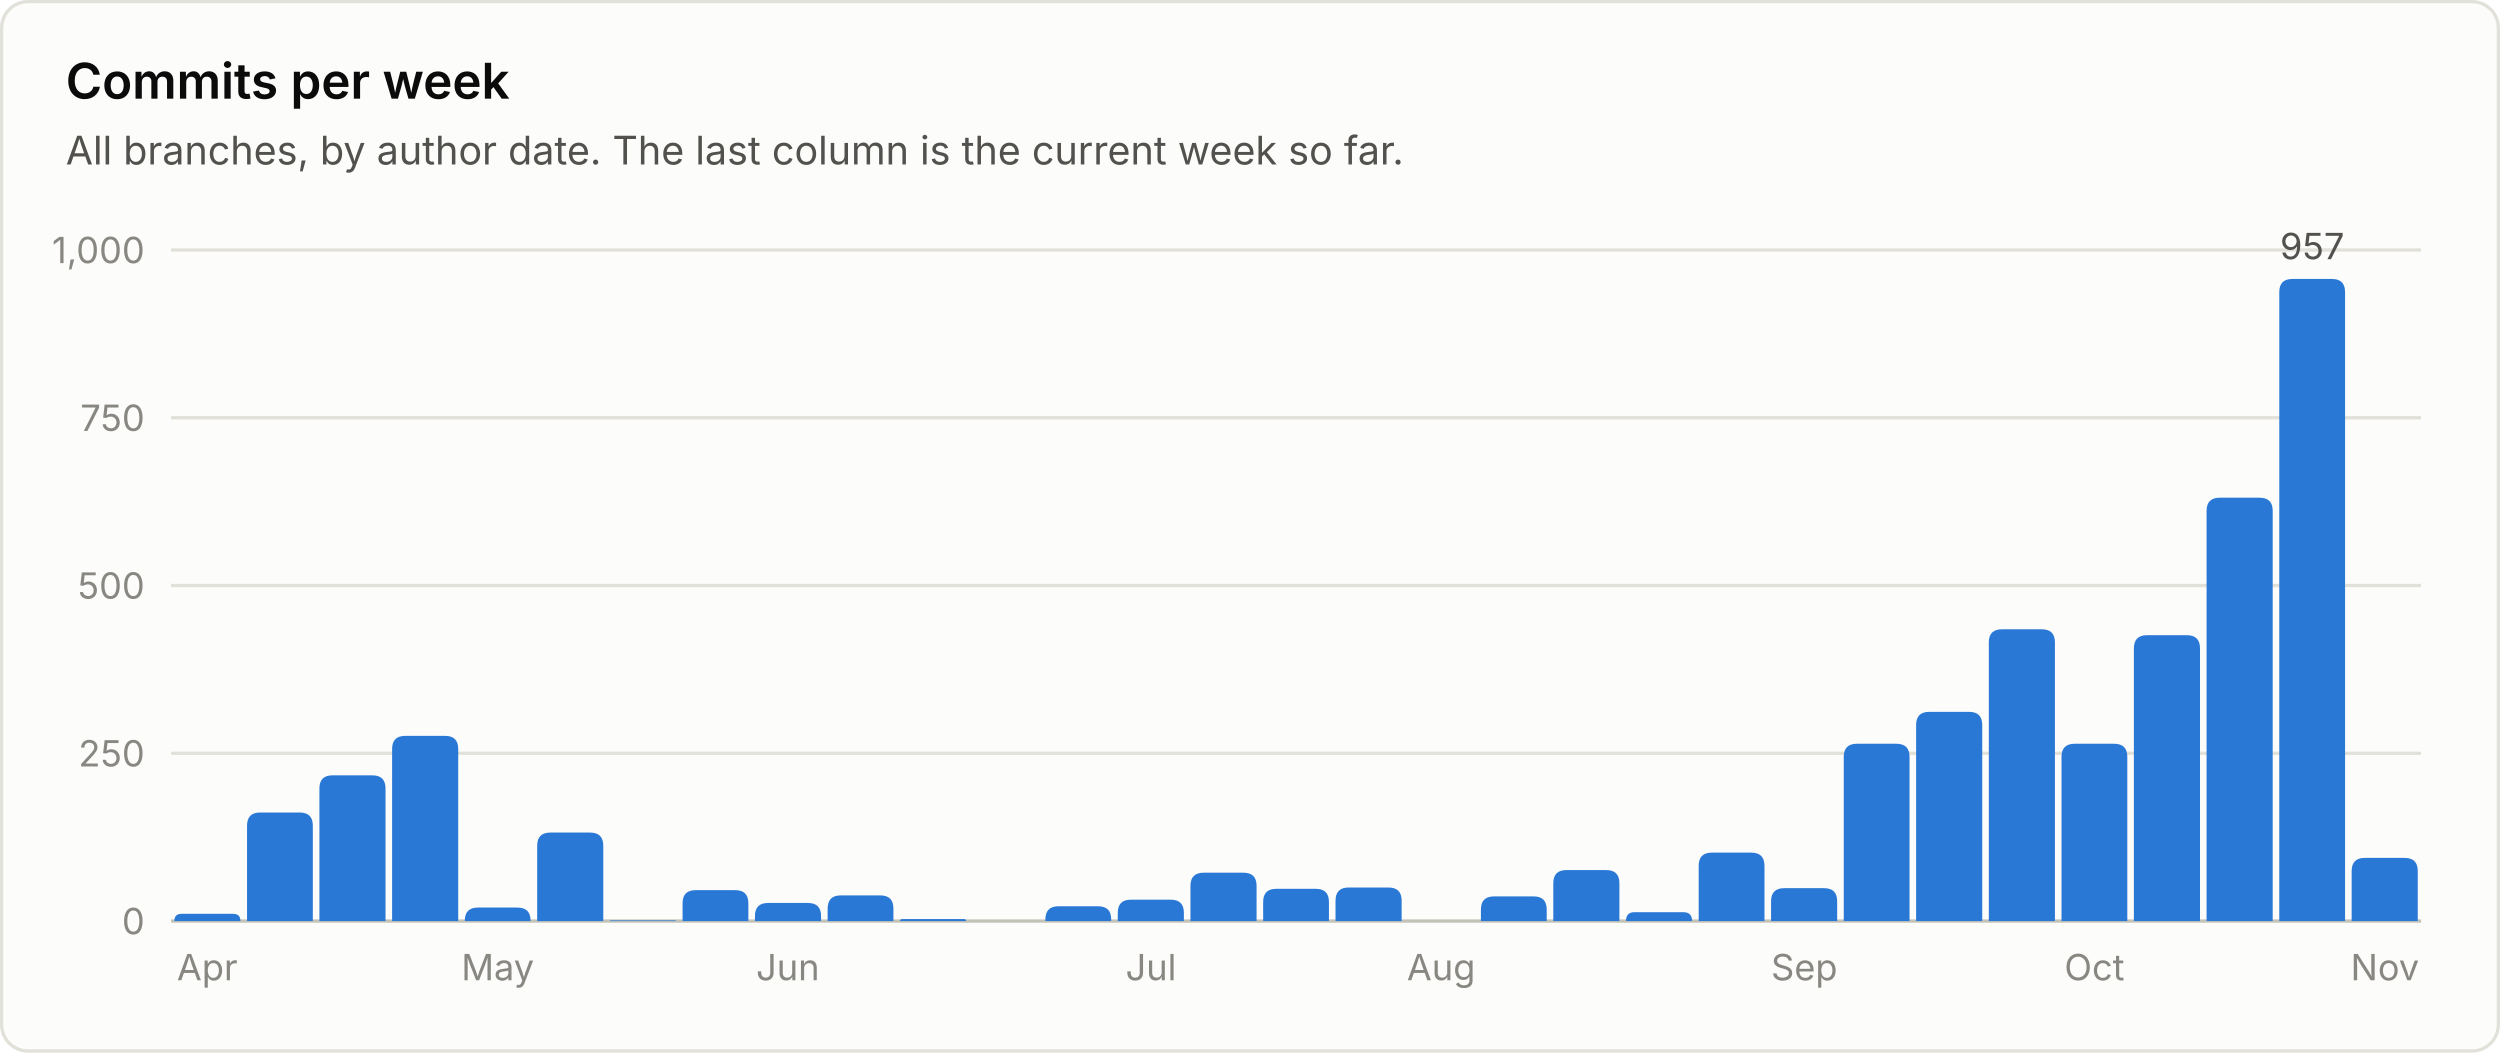
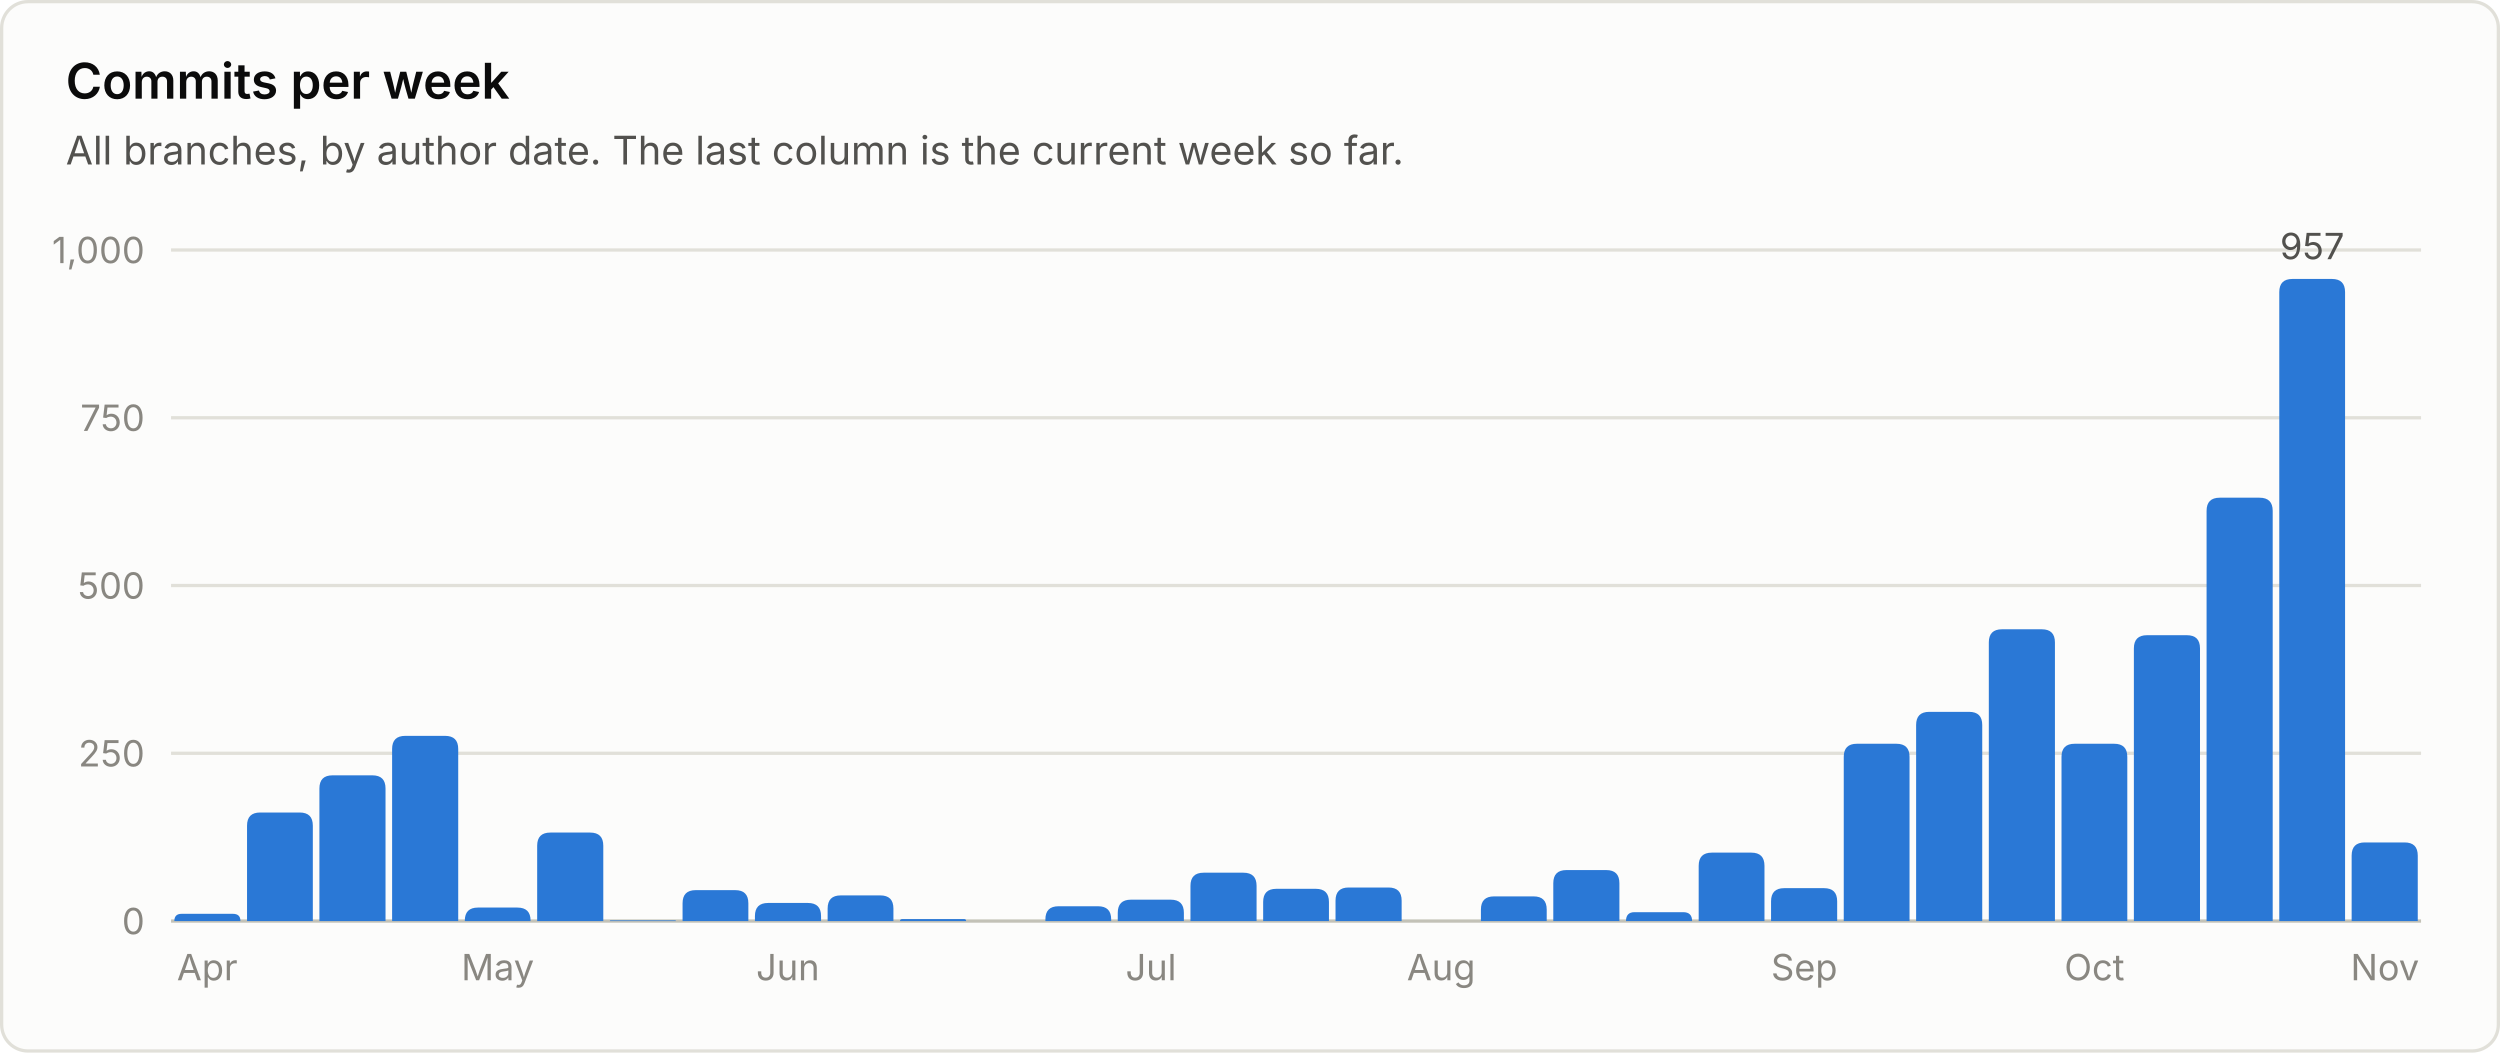
<svg xmlns="http://www.w3.org/2000/svg" viewBox="0 0 760 320" width="760" height="320" role="img" font-family="system-ui, -apple-system, 'Segoe UI', sans-serif">
  <rect x="0.5" y="0.5" width="759" height="319" rx="8" fill="#fcfcfb" stroke="#e1e0d9" />
  <text x="20.0" y="30.0" fill="#0b0b0b" font-size="15" font-weight="600" text-anchor="start">Commits per week</text>
  <text x="20.0" y="50.0" fill="#52514e" font-size="12" font-weight="400" text-anchor="start">All branches, by author date. The last column is the current week so far.</text>
  <line x1="52" y1="280.0" x2="736" y2="280.0" stroke="#c3c2b7" stroke-width="1" />
  <text x="44.0" y="284.0" fill="#898781" font-size="11" font-weight="400" text-anchor="end">0</text>
  <line x1="52" y1="229.0" x2="736" y2="229.0" stroke="#e1e0d9" stroke-width="1" />
  <text x="44.0" y="233.0" fill="#898781" font-size="11" font-weight="400" text-anchor="end">250</text>
  <line x1="52" y1="178.0" x2="736" y2="178.0" stroke="#e1e0d9" stroke-width="1" />
  <text x="44.0" y="182.0" fill="#898781" font-size="11" font-weight="400" text-anchor="end">500</text>
  <line x1="52" y1="127.0" x2="736" y2="127.0" stroke="#e1e0d9" stroke-width="1" />
  <text x="44.0" y="131.0" fill="#898781" font-size="11" font-weight="400" text-anchor="end">750</text>
  <line x1="52" y1="76.0" x2="736" y2="76.0" stroke="#e1e0d9" stroke-width="1" />
  <text x="44.0" y="80.0" fill="#898781" font-size="11" font-weight="400" text-anchor="end">1,000</text>
  <path d="M53.0 280.0 V280.0 Q53.0 277.8 55.2 277.8 H70.8 Q73.1 277.8 73.1 280.0 V280.0 Z" fill="#2a78d6" />
  <text x="63.0" y="298.0" fill="#898781" font-size="11" font-weight="400" text-anchor="middle">Apr</text>
  <path d="M75.1 280.0 V251.0 Q75.1 247.0 79.1 247.0 H91.1 Q95.1 247.0 95.1 251.0 V280.0 Z" fill="#2a78d6" />
  <path d="M97.1 280.0 V239.7 Q97.1 235.7 101.1 235.7 H113.2 Q117.2 235.7 117.2 239.7 V280.0 Z" fill="#2a78d6" />
  <path d="M119.2 280.0 V227.7 Q119.2 223.7 123.2 223.7 H135.3 Q139.3 223.7 139.3 227.7 V280.0 Z" fill="#2a78d6" />
  <path d="M141.3 280.0 V279.9 Q141.3 275.9 145.3 275.9 H157.3 Q161.3 275.9 161.3 279.9 V280.0 Z" fill="#2a78d6" />
  <text x="151.3" y="298.0" fill="#898781" font-size="11" font-weight="400" text-anchor="middle">May</text>
  <path d="M163.3 280.0 V257.1 Q163.3 253.1 167.3 253.1 H179.4 Q183.4 253.1 183.4 257.1 V280.0 Z" fill="#2a78d6" />
  <path d="M185.4 280.0 V280.0 Q185.4 279.8 185.6 279.8 H205.2 Q205.5 279.8 205.5 280.0 V280.0 Z" fill="#2a78d6" />
  <path d="M207.5 280.0 V274.6 Q207.5 270.6 211.5 270.6 H223.5 Q227.5 270.6 227.5 274.6 V280.0 Z" fill="#2a78d6" />
  <path d="M229.5 280.0 V278.5 Q229.5 274.5 233.5 274.5 H245.6 Q249.6 274.5 249.6 278.5 V280.0 Z" fill="#2a78d6" />
  <text x="239.5" y="298.0" fill="#898781" font-size="11" font-weight="400" text-anchor="middle">Jun</text>
  <path d="M251.6 280.0 V276.2 Q251.6 272.2 255.6 272.2 H267.6 Q271.6 272.2 271.6 276.2 V280.0 Z" fill="#2a78d6" />
  <path d="M273.6 280.0 V280.0 Q273.6 279.4 274.3 279.4 H293.1 Q293.7 279.4 293.7 280.0 V280.0 Z" fill="#2a78d6" />
  <path d="M317.8 280.0 V279.5 Q317.8 275.5 321.8 275.5 H333.8 Q337.8 275.5 337.8 279.5 V280.0 Z" fill="#2a78d6" />
  <path d="M339.8 280.0 V277.5 Q339.8 273.5 343.8 273.5 H355.9 Q359.9 273.5 359.9 277.5 V280.0 Z" fill="#2a78d6" />
  <text x="349.9" y="298.0" fill="#898781" font-size="11" font-weight="400" text-anchor="middle">Jul</text>
  <path d="M361.9 280.0 V269.3 Q361.9 265.3 365.9 265.3 H378.0 Q382.0 265.3 382.0 269.3 V280.0 Z" fill="#2a78d6" />
  <path d="M384.0 280.0 V274.2 Q384.0 270.2 388.0 270.2 H400.0 Q404.0 270.2 404.0 274.2 V280.0 Z" fill="#2a78d6" />
  <path d="M406.0 280.0 V273.8 Q406.0 269.8 410.0 269.8 H422.1 Q426.1 269.8 426.1 273.8 V280.0 Z" fill="#2a78d6" />
  <text x="438.1" y="298.0" fill="#898781" font-size="11" font-weight="400" text-anchor="middle">Aug</text>
  <path d="M450.2 280.0 V276.5 Q450.2 272.5 454.2 272.5 H466.2 Q470.2 272.5 470.2 276.5 V280.0 Z" fill="#2a78d6" />
  <path d="M472.2 280.0 V268.5 Q472.2 264.5 476.2 264.5 H488.3 Q492.3 264.5 492.3 268.5 V280.0 Z" fill="#2a78d6" />
  <path d="M494.3 280.0 V280.0 Q494.3 277.3 496.9 277.3 H511.7 Q514.4 277.3 514.4 280.0 V280.0 Z" fill="#2a78d6" />
  <path d="M516.4 280.0 V263.2 Q516.4 259.2 520.4 259.2 H532.4 Q536.4 259.2 536.4 263.2 V280.0 Z" fill="#2a78d6" />
  <path d="M538.4 280.0 V274.0 Q538.4 270.0 542.4 270.0 H554.5 Q558.5 270.0 558.5 274.0 V280.0 Z" fill="#2a78d6" />
  <text x="548.5" y="298.0" fill="#898781" font-size="11" font-weight="400" text-anchor="middle">Sep</text>
  <path d="M560.5 280.0 V230.1 Q560.5 226.1 564.5 226.1 H576.5 Q580.5 226.1 580.5 230.1 V280.0 Z" fill="#2a78d6" />
  <path d="M582.5 280.0 V220.4 Q582.5 216.4 586.5 216.4 H598.6 Q602.6 216.4 602.6 220.4 V280.0 Z" fill="#2a78d6" />
  <path d="M604.6 280.0 V195.3 Q604.6 191.3 608.6 191.3 H620.7 Q624.7 191.3 624.7 195.3 V280.0 Z" fill="#2a78d6" />
  <path d="M626.7 280.0 V230.1 Q626.7 226.1 630.7 226.1 H642.7 Q646.7 226.1 646.7 230.1 V280.0 Z" fill="#2a78d6" />
  <text x="636.7" y="298.0" fill="#898781" font-size="11" font-weight="400" text-anchor="middle">Oct</text>
  <path d="M648.7 280.0 V197.1 Q648.7 193.1 652.7 193.1 H664.8 Q668.8 193.1 668.8 197.1 V280.0 Z" fill="#2a78d6" />
  <path d="M670.8 280.0 V155.3 Q670.8 151.3 674.8 151.3 H686.9 Q690.9 151.3 690.9 155.3 V280.0 Z" fill="#2a78d6" />
  <path d="M692.9 280.0 V88.8 Q692.9 84.8 696.9 84.8 H708.9 Q712.9 84.8 712.9 88.8 V280.0 Z" fill="#2a78d6" />
  <text x="702.9" y="78.8" fill="#52514e" font-size="11" font-weight="400" text-anchor="middle">957</text>
-   <path d="M714.9 280.0 V264.8 Q714.9 260.8 718.9 260.8 H731.0 Q735.0 260.8 735.0 264.8 V280.0 Z" fill="#2a78d6" />
+   <path d="M714.9 280.0 V260.1 Q714.9 256.1 718.9 256.1 H731.0 Q735.0 256.1 735.0 260.1 V280.0 Z" fill="#2a78d6" />
  <text x="725.0" y="298.0" fill="#898781" font-size="11" font-weight="400" text-anchor="middle">Nov</text>
</svg>
